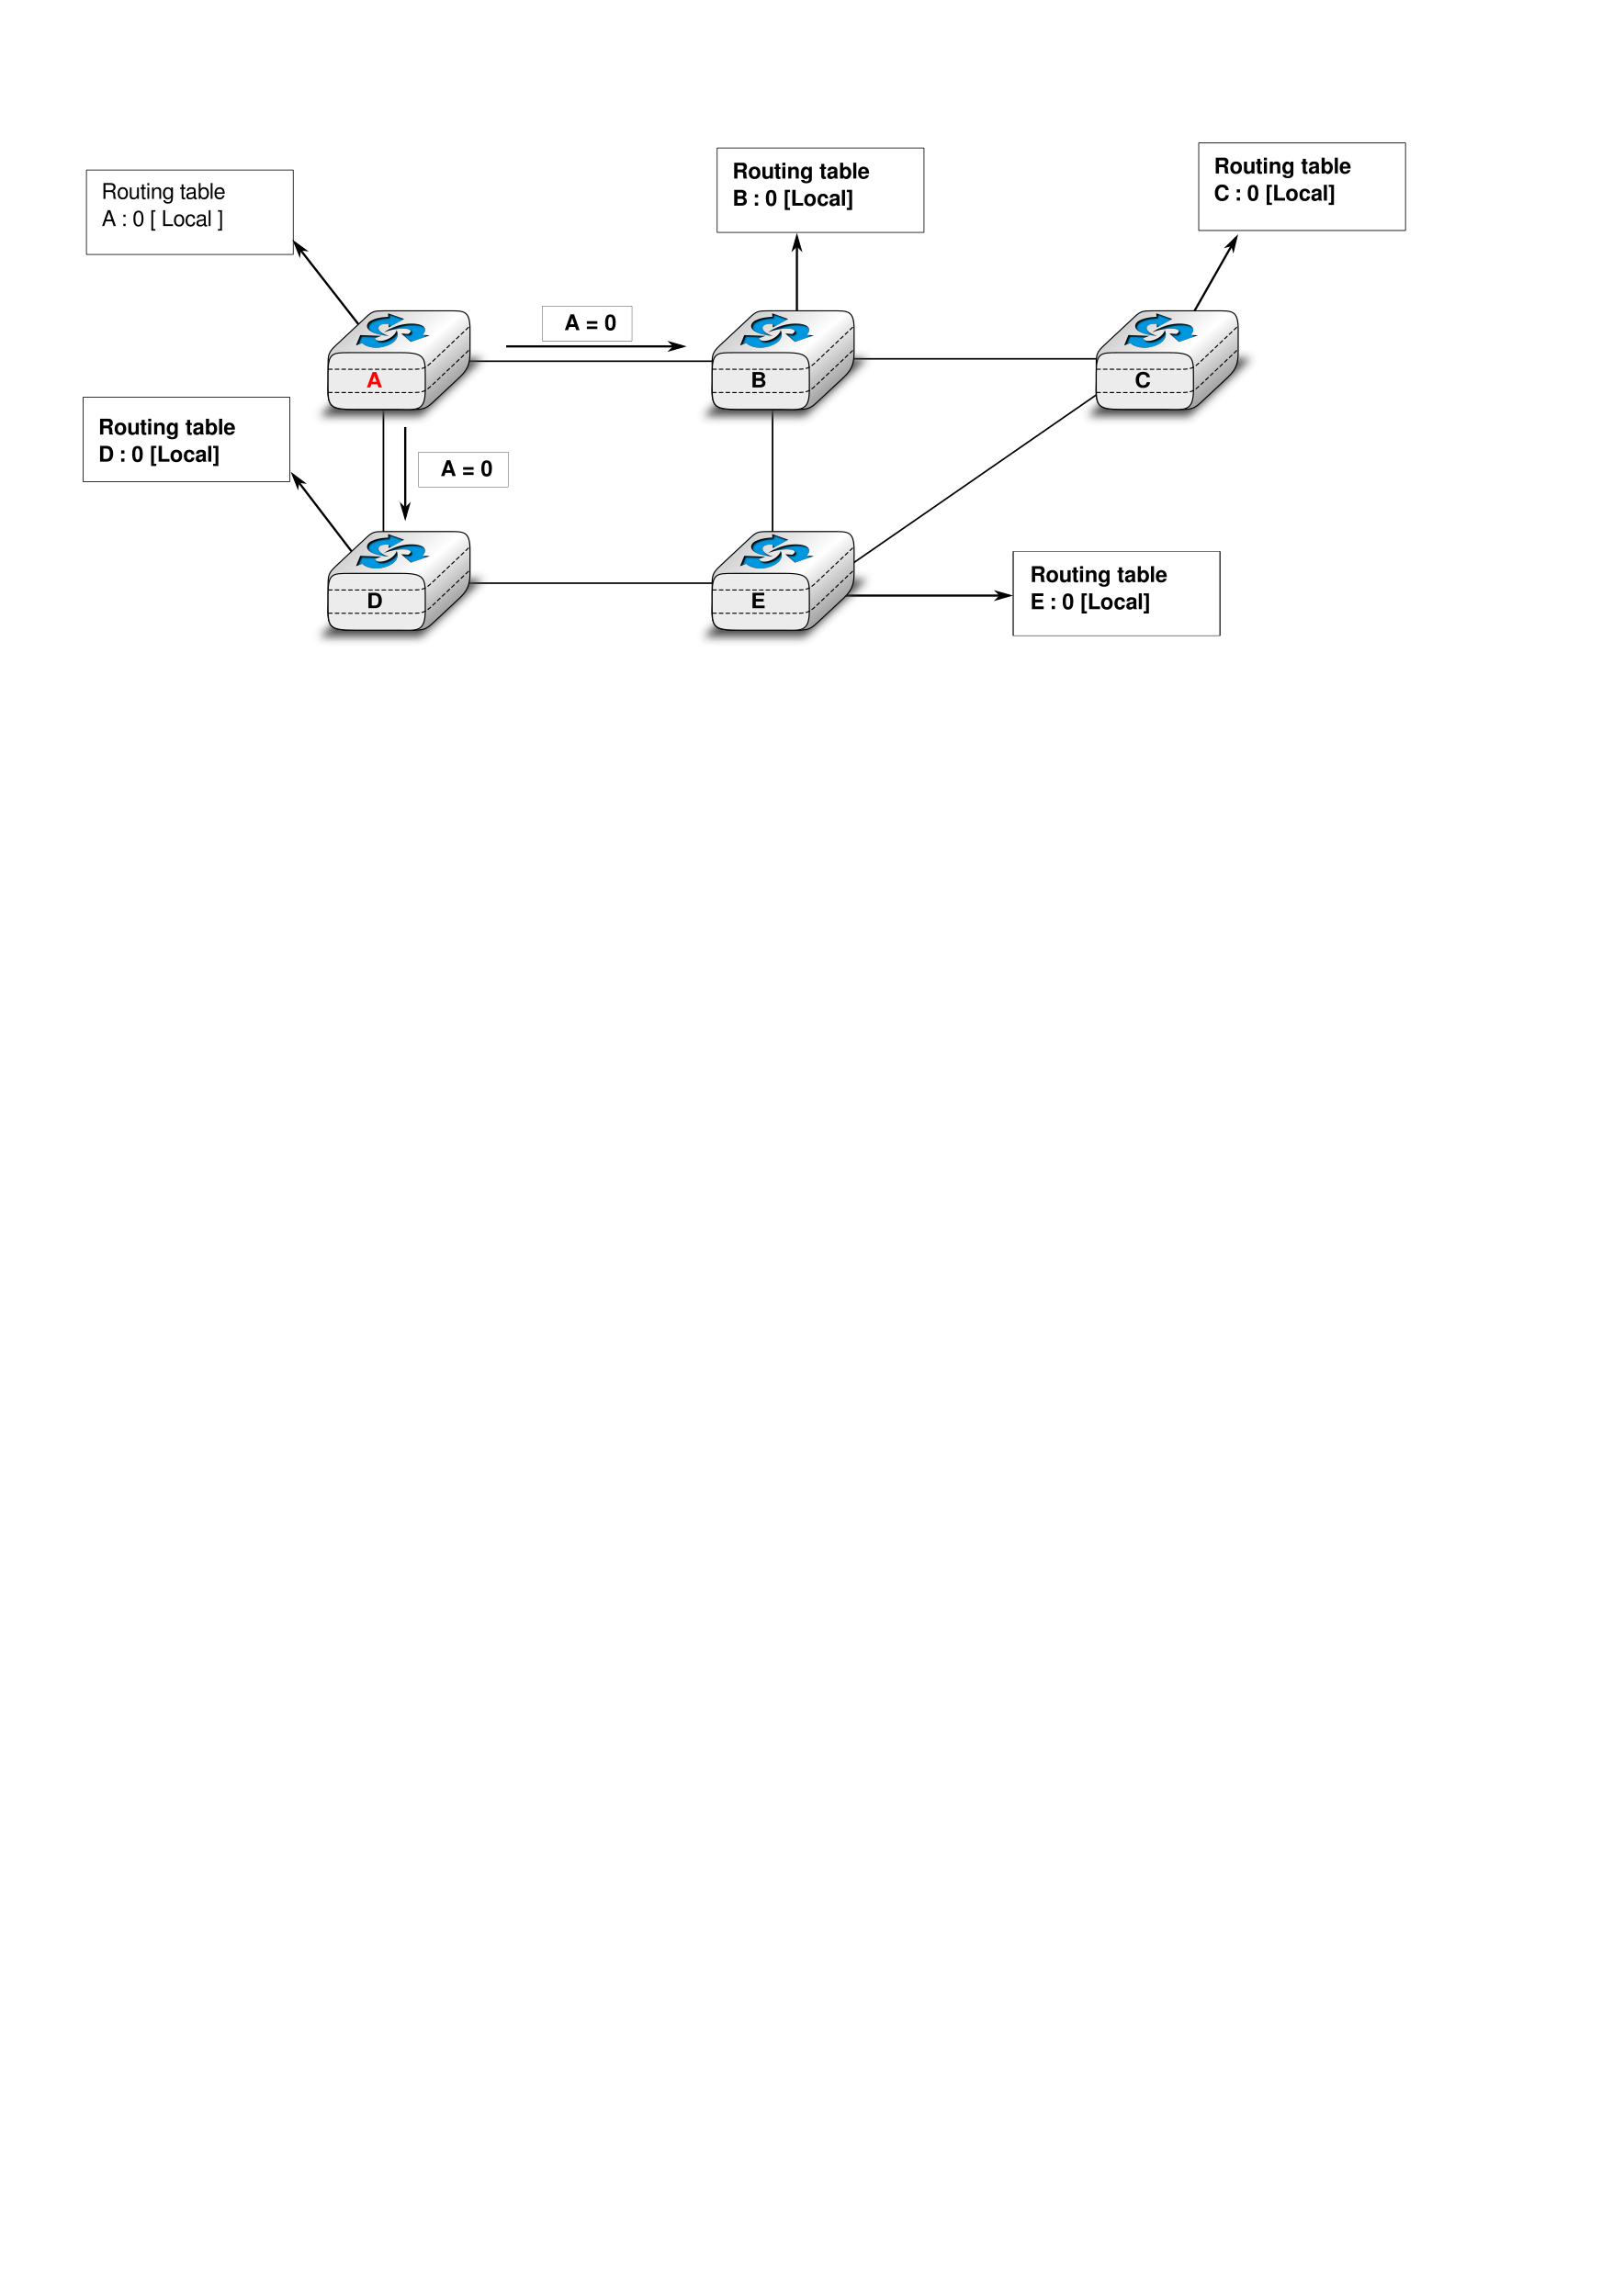
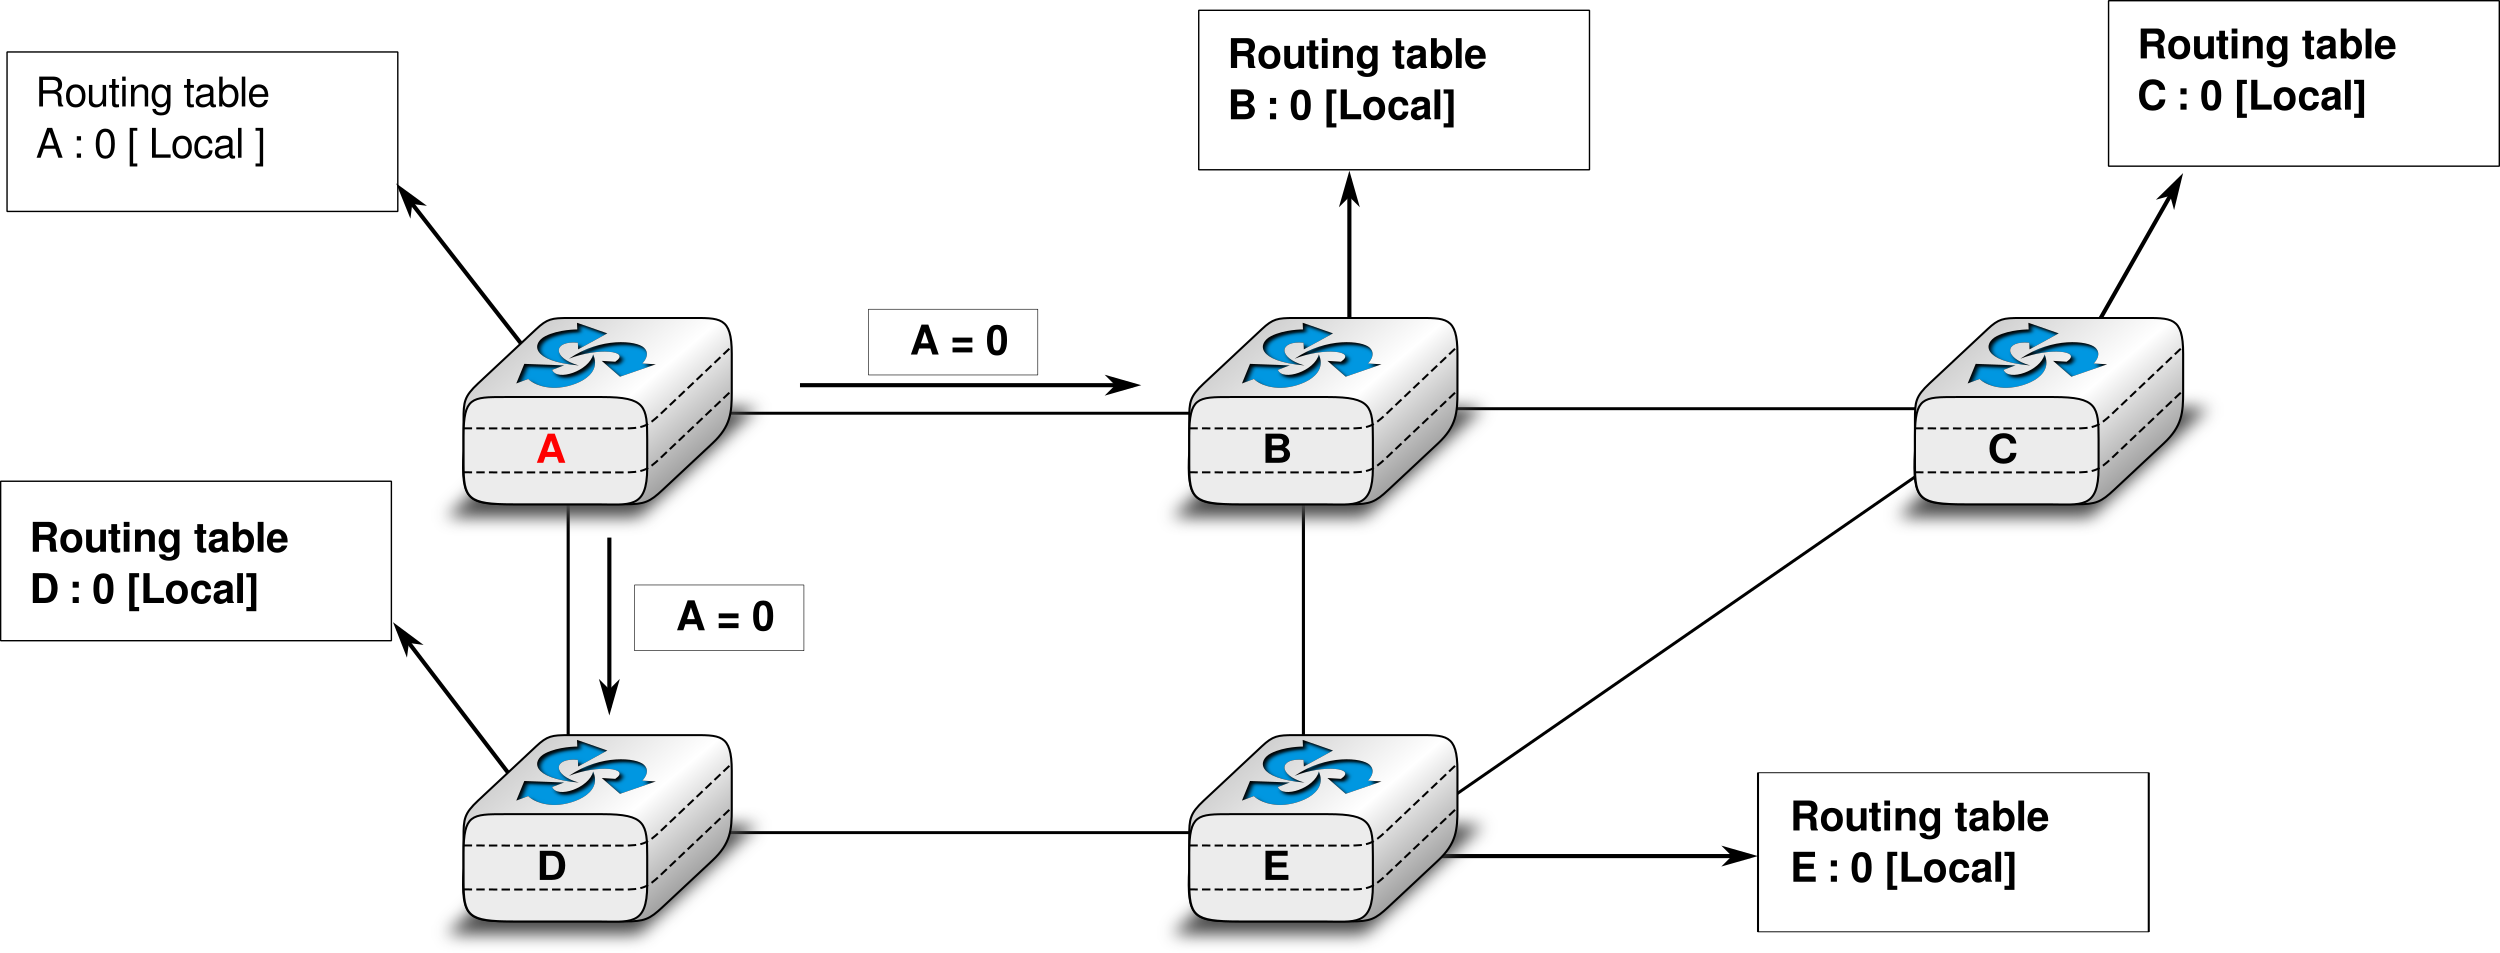
- <svg xmlns="http://www.w3.org/2000/svg" xmlns:xlink="http://www.w3.org/1999/xlink" id="svg2" viewBox="0 0 744.09 1052.4" version="1.1">
+ <svg xmlns="http://www.w3.org/2000/svg" xmlns:xlink="http://www.w3.org/1999/xlink" id="svg2" viewBox="0 0 606.398 231.146" version="1.1" width="100%" height="100%">
  <defs id="defs4">
-     <marker id="Arrow1Mstart" refY="0.0" refX="0.0" orient="auto" overflow="visible">
-       <path id="path4218" d="m0 0l5-5-17.5 5 17.5 5-5-5z" fill-rule="evenodd" transform="scale(.4) translate(10)" stroke="#000" stroke-width="1pt" />
+     <marker id="Arrow1Mstart" refY="0" refX="0" orient="auto" overflow="visible" style="overflow:visible">
+       <path id="path4218" d="M 0,0 5,-5 -12.5,0 5,5 0,0 z" transform="matrix(0.4,0,0,0.4,4,0)" style="fill-rule:evenodd;stroke:#000000;stroke-width:1pt" />
    </marker>
-     <marker id="Arrow1Mend" refY="0.0" refX="0.0" orient="auto" overflow="visible">
-       <path id="path4221" d="m0 0l5-5-17.5 5 17.5 5-5-5z" fill-rule="evenodd" transform="scale(.4) rotate(180) translate(10)" stroke="#000" stroke-width="1pt" />
+     <marker id="Arrow1Mend" refY="0" refX="0" orient="auto" overflow="visible" style="overflow:visible">
+       <path id="path4221" d="M 0,0 5,-5 -12.5,0 5,5 0,0 z" transform="matrix(-0.4,0,0,-0.4,-4,0)" style="fill-rule:evenodd;stroke:#000000;stroke-width:1pt" />
    </marker>
    <linearGradient id="linearGradient3791-7">
      <stop id="stop3793-0" stop-color="#c6c6c6" offset="0" />
      <stop id="stop3799-2" stop-color="#fff" offset=".6" />
      <stop id="stop3795-9" stop-color="#a4a4a4" offset="1" />
    </linearGradient>
    <filter id="filter6096" color-interpolation-filters="sRGB">
      <feGaussianBlur id="feGaussianBlur6098" stdDeviation="2" result="result8" />
      <feOffset id="feOffset6100" result="result11" dx="3" dy="3" />
      <feComposite id="feComposite6102" operator="in" result="result6" in2="result11" in="SourceGraphic" />
      <feFlood id="feFlood6104" result="result10" in="result6" flood-color="rgb(0,0,0)" />
      <feBlend id="feBlend6106" mode="normal" result="result12" in2="result10" in="result6" />
      <feComposite id="feComposite6108" operator="in" result="result2" in2="SourceGraphic" />
    </filter>
-     <filter id="filter5066" height="1.354" width="1.132" y="-.177" x="-.066">
+     <filter id="filter5066" height="1.354" width="1.132" y="-0.177" x="-0.066" color-interpolation-filters="sRGB">
      <feGaussianBlur id="feGaussianBlur5068" stdDeviation="6.001" />
    </filter>
-     <linearGradient id="linearGradient3188" y2="237.12" xlink:href="#linearGradient3791-7" gradientUnits="userSpaceOnUse" x2="341.44" gradientTransform="translate(617.12 -.21672)" y1="66.831" x1="191.34" />
+     <linearGradient id="linearGradient3188" y2="237.12" xlink:href="#linearGradient3791-7" gradientUnits="userSpaceOnUse" x2="341.44" gradientTransform="translate(617.12,-0.21672)" y1="66.831" x1="191.34" />
+     <linearGradient xlink:href="#linearGradient3791-7" id="linearGradient3099" gradientUnits="userSpaceOnUse" gradientTransform="translate(617.12,-0.21672)" x1="191.34" y1="66.831" x2="341.44" y2="237.12" />
+     <linearGradient xlink:href="#linearGradient3791-7" id="linearGradient3101" gradientUnits="userSpaceOnUse" gradientTransform="translate(617.12,-0.21672)" x1="191.34" y1="66.831" x2="341.44" y2="237.12" />
+     <linearGradient xlink:href="#linearGradient3791-7" id="linearGradient3103" gradientUnits="userSpaceOnUse" gradientTransform="translate(617.12,-0.21672)" x1="191.34" y1="66.831" x2="341.44" y2="237.12" />
+     <linearGradient xlink:href="#linearGradient3791-7" id="linearGradient3105" gradientUnits="userSpaceOnUse" gradientTransform="translate(617.12,-0.21672)" x1="191.34" y1="66.831" x2="341.44" y2="237.12" />
  </defs>
-   <g id="layer1">
-     <path id="path4839" marker-end="url(#Arrow1Mend)" d="m365.21 149.89v-41.183" stroke="#000" stroke-width="1px" fill="none" />
-     <path id="path4843" marker-end="url(#Arrow1Mend)" d="m165.51 150.22-30.3-38.85" stroke="#000" stroke-width="1px" fill="none" />
-     <path id="path4841" marker-end="url(#Arrow1Mend)" d="m164.73 257.45-30.3-39.63" stroke="#000" stroke-width="1px" fill="none" />
-     <path id="path4655" marker-end="url(#Arrow1Mend)" d="m543.93 148.66 22.534-39.629" stroke="#000" stroke-width="1px" fill="none" />
-     <path id="path4207" marker-end="url(#Arrow1Mend)" d="m381.53 272.99h80.812" stroke="#000" stroke-miterlimit="3" fill="none" />
-     <g id="g3120" transform="matrix(.75273 0 0 .71483 118.4 56.111)">
-       <path id="path4147" d="m359.23 284.67 170-123.85" stroke="#000" stroke-width="1px" fill="none" />
-       <path id="path4145" d="m313.08 176.21v91.538" stroke="#000" stroke-width="1px" fill="none" />
-       <path id="path4143" d="m111.54 295.44h173.08" stroke="#000" stroke-width="1px" fill="none" />
-       <path id="path4141" d="m351.54 151.59h173.08" stroke="#000" stroke-width="1px" fill="none" />
-       <path id="path4139" d="m76.154 176.98v91.538" stroke="#000" stroke-width="1px" fill="none" />
-       <path id="path4135" d="m110.77 153.13h173.08" stroke="#000" stroke-width="1px" fill="none" />
-       <g id="layer1-9" transform="matrix(.3298 0 0 .3298 -50.775 59.837)">
-         <g id="g5084" transform="translate(-696.92 42.622)">
-           <path id="path5070" d="m51.789 625.96 82.843-81.324h135.88l-83.198 81.324z" transform="matrix(1.3571 0 0 1.3571 895.91 -503.35)" filter="url(#filter5066)" stroke="#000" stroke-width="1px" fill="#4d4d4d" />
-           <g id="g4916" transform="translate(264.76 34.823)">
-             <path id="path4918" d="m785.71 118.97-56.595 55.714c-13.78 13.566-14.306 19.132-14.306 37.313v32.272c-2.659 52.948 4.628 54.857 49.695 54.857h107.79c19.516 0 24.204-2.222 37.227-15.041l48.47-47.709c17.801-17.521 18.863-31.451 18.863-52.778v-39.372c0-38.514-11.312-36.789-41.308-36.789h-118.11c-16.409 0-20.823 0.804-31.72 11.532z" stroke="#000" stroke-width="2.056" fill="url(#linearGradient3188)" />
-             <path id="path4920" d="m754.82 188.76h95.525c42.501 0 43.89 9.713 43.89 43.244v29.69c0 42.939-17.176 37.435-49.699 37.435h-81.325c-44.393 0-48.408-5.681-48.408-41.308v-29.045c0-39.879 7.884-40.017 40.017-40.017z" stroke="#000" stroke-width="2.056" fill="#ececec" />
-             <path id="path4922" d="m777.99 170.16s6.558 8.058 23.479 9.08 49.978-10.538 39.949-34.39c-3.838 16.999-35.223 28.185-40.054 15.983l11.687-4.663-38.897-1.541-7.849 20.194zm47.931-50.957s-18.258-0.105-31.258 6.921-15.007 25.757 32.804 30.172c-26.78-7.953-25.238-25.814-0.976-23.424l0.285 6.835 28.489-16.451-29.629-10.888zm63.511 35.007s8.923-8.842 1.692-16.207c-7.231-7.365-42.103-11.16-73.389 11.37 28.008-11.794 61.438-8.355 45.277 3.055l-13.21-0.891 17.86 16.299 34.981-12.734z" filter="url(#filter6096)" fill="#0097e1" />
-             <text id="text4924" style="word-spacing:0px;letter-spacing:0px" font-weight="500" font-size="5.757px" line-height="125%" y="256.414" x="785.998" font-family="Round Up" xml:space="preserve" fill="#ff0000">
-               <tspan id="tspan4926" font-weight="bold" font-size="41.121px" y="256.414" x="785.998" font-family="FreeSans" fill="#ff0000">A</tspan>
+   <g id="layer1" transform="translate(-37.90626,-65.33925)">
+     <path id="path4839" d="M 365.21,149.89 V 108.707" style="fill:none;stroke:#000000;stroke-width:1px;marker-end:url(#Arrow1Mend)" />
+     <path id="path4843" d="m 165.51,150.22 -30.3,-38.85" style="fill:none;stroke:#000000;stroke-width:1px;marker-end:url(#Arrow1Mend)" />
+     <path id="path4841" d="m 164.73,257.45 -30.3,-39.63" style="fill:none;stroke:#000000;stroke-width:1px;marker-end:url(#Arrow1Mend)" />
+     <path id="path4655" d="m 543.93,148.66 22.534,-39.629" style="fill:none;stroke:#000000;stroke-width:1px;marker-end:url(#Arrow1Mend)" />
+     <path id="path4207" d="m 381.53,272.99 h 80.812" stroke-miterlimit="3" style="fill:none;stroke:#000000;stroke-miterlimit:3;marker-end:url(#Arrow1Mend)" />
+     <g id="g3120" transform="matrix(0.75273,0,0,0.71483,118.4,56.111)">
+       <path id="path4147" d="m 359.23,284.67 170,-123.85" style="fill:none;stroke:#000000;stroke-width:1px" />
+       <path id="path4145" d="m 313.08,176.21 v 91.538" style="fill:none;stroke:#000000;stroke-width:1px" />
+       <path id="path4143" d="M 111.54,295.44 H 284.62" style="fill:none;stroke:#000000;stroke-width:1px" />
+       <path id="path4141" d="M 351.54,151.59 H 524.62" style="fill:none;stroke:#000000;stroke-width:1px" />
+       <path id="path4139" d="m 76.154,176.98 v 91.538" style="fill:none;stroke:#000000;stroke-width:1px" />
+       <path id="path4135" d="M 110.77,153.13 H 283.85" style="fill:none;stroke:#000000;stroke-width:1px" />
+       <g id="layer1-9" transform="matrix(0.3298,0,0,0.3298,-50.775,59.837)">
+         <g id="g5084" transform="translate(-696.92,42.622)">
+           <path id="path5070" d="m 51.789,625.96 82.843,-81.324 h 135.88 l -83.198,81.324 z" transform="matrix(1.3571,0,0,1.3571,895.91,-503.35)" style="fill:#4d4d4d;stroke:#000000;stroke-width:1px;filter:url(#filter5066)" />
+           <g id="g4916" transform="translate(264.76,34.823)">
+             <path id="path4918" d="m 785.71,118.97 -56.595,55.714 c -13.78,13.566 -14.306,19.132 -14.306,37.313 v 32.272 c -2.659,52.948 4.628,54.857 49.695,54.857 h 107.79 c 19.516,0 24.204,-2.222 37.227,-15.041 l 48.47,-47.709 c 17.801,-17.521 18.863,-31.451 18.863,-52.778 v -39.372 c 0,-38.514 -11.312,-36.789 -41.308,-36.789 h -118.11 c -16.409,0 -20.823,0.804 -31.72,11.532 z" style="fill:url(#linearGradient3099);stroke:#000000;stroke-width:2.056" />
+             <path id="path4920" d="m 754.82,188.76 h 95.525 c 42.501,0 43.89,9.713 43.89,43.244 v 29.69 c 0,42.939 -17.176,37.435 -49.699,37.435 h -81.325 c -44.393,0 -48.408,-5.681 -48.408,-41.308 v -29.045 c 0,-39.879 7.884,-40.017 40.017,-40.017 z" style="fill:#ececec;stroke:#000000;stroke-width:2.056" />
+             <path id="path4922" d="m 777.99,170.16 c 0,0 6.558,8.058 23.479,9.08 16.921,1.022 49.978,-10.538 39.949,-34.39 -3.838,16.999 -35.223,28.185 -40.054,15.983 l 11.687,-4.663 -38.897,-1.541 -7.849,20.194 z m 47.931,-50.957 c 0,0 -18.258,-0.105 -31.258,6.921 -13,7.026 -15.007,25.757 32.804,30.172 -26.78,-7.953 -25.238,-25.814 -0.976,-23.424 l 0.285,6.835 28.489,-16.451 -29.629,-10.888 z m 63.511,35.007 c 0,0 8.923,-8.842 1.692,-16.207 -7.231,-7.365 -42.103,-11.16 -73.389,11.37 28.008,-11.794 61.438,-8.355 45.277,3.055 l -13.21,-0.891 17.86,16.299 34.981,-12.734 z" style="fill:#0097e1;filter:url(#filter6096)" />
+             <text id="text4924" style="font-size:5.757px;font-weight:500;line-height:125%;letter-spacing:0px;word-spacing:0px;fill:#ff0000;font-family:Round Up" font-weight="500" font-size="5.757px" line-height="125%" y="256.414" x="785.998" xml:space="preserve">
+               <tspan id="tspan4926" font-weight="bold" font-size="41.121px" y="256.414" x="785.998" style="font-size:41.121px;font-weight:bold;fill:#ff0000;font-family:FreeSans">A</tspan>
            </text>
-             <path id="path4928" d="m714.91 266.19 47.156 0.141h107.79c19.516 0 24.295-1.81 37.227-14.721l69.77-69.654" stroke="#000" stroke-dasharray="8.224, 4.112" stroke-width="2.056" fill="none" />
-             <path id="path4930" d="m714.91 220.95 47.156 0.141h107.79c19.516 0 24.295-1.81 37.227-14.721l69.77-69.654" stroke="#000" stroke-dasharray="8.224, 4.112" stroke-width="2.056" fill="none" />
+             <path id="path4928" d="m 714.91,266.19 47.156,0.141 h 107.79 c 19.516,0 24.295,-1.81 37.227,-14.721 l 69.77,-69.654" style="fill:none;stroke:#000000;stroke-width:2.056;stroke-dasharray:8.224, 4.112" />
+             <path id="path4930" d="m 714.91,220.95 47.156,0.141 h 107.79 c 19.516,0 24.295,-1.81 37.227,-14.721 l 69.77,-69.654" style="fill:none;stroke:#000000;stroke-width:2.056;stroke-dasharray:8.224, 4.112" />
          </g>
        </g>
      </g>
-       <g id="g4031" transform="matrix(.3298 0 0 .3298 183.07 59.837)">
-         <g id="g4033" transform="translate(-696.92 42.622)">
-           <path id="path4035" d="m51.789 625.96 82.843-81.324h135.88l-83.198 81.324z" transform="matrix(1.3571 0 0 1.3571 895.91 -503.35)" filter="url(#filter5066)" stroke="#000" stroke-width="1px" fill="#4d4d4d" />
-           <g id="g4037" transform="translate(264.76 34.823)">
-             <path id="path4039" d="m785.71 118.97-56.595 55.714c-13.78 13.566-14.306 19.132-14.306 37.313v32.272c-2.659 52.948 4.628 54.857 49.695 54.857h107.79c19.516 0 24.204-2.222 37.227-15.041l48.47-47.709c17.801-17.521 18.863-31.451 18.863-52.778v-39.372c0-38.514-11.312-36.789-41.308-36.789h-118.11c-16.409 0-20.823 0.804-31.72 11.532z" stroke="#000" stroke-width="2.056" fill="url(#linearGradient3188)" />
-             <path id="path4041" d="m754.82 188.76h95.525c42.501 0 43.89 9.713 43.89 43.244v29.69c0 42.939-17.176 37.435-49.699 37.435h-81.325c-44.393 0-48.408-5.681-48.408-41.308v-29.045c0-39.879 7.884-40.017 40.017-40.017z" stroke="#000" stroke-width="2.056" fill="#ececec" />
-             <path id="path4043" d="m777.99 170.16s6.558 8.058 23.479 9.08 49.978-10.538 39.949-34.39c-3.838 16.999-35.223 28.185-40.054 15.983l11.687-4.663-38.897-1.541-7.849 20.194zm47.931-50.957s-18.258-0.105-31.258 6.921-15.007 25.757 32.804 30.172c-26.78-7.953-25.238-25.814-0.976-23.424l0.285 6.835 28.489-16.451-29.629-10.888zm63.511 35.007s8.923-8.842 1.692-16.207c-7.231-7.365-42.103-11.16-73.389 11.37 28.008-11.794 61.438-8.355 45.277 3.055l-13.21-0.891 17.86 16.299 34.981-12.734z" filter="url(#filter6096)" fill="#0097e1" />
-             <text id="text4045" style="word-spacing:0px;letter-spacing:0px" font-weight="500" xml:space="preserve" font-size="5.757px" line-height="125%" y="256.414" x="785.998" font-family="Round Up" fill="#000000">
-               <tspan id="tspan4047" font-weight="bold" font-size="41.121px" y="256.414" x="785.998" font-family="FreeSans">B</tspan>
+       <g id="g4031" transform="matrix(0.3298,0,0,0.3298,183.07,59.837)">
+         <g id="g4033" transform="translate(-696.92,42.622)">
+           <path id="path4035" d="m 51.789,625.96 82.843,-81.324 h 135.88 l -83.198,81.324 z" transform="matrix(1.3571,0,0,1.3571,895.91,-503.35)" style="fill:#4d4d4d;stroke:#000000;stroke-width:1px;filter:url(#filter5066)" />
+           <g id="g4037" transform="translate(264.76,34.823)">
+             <path id="path4039" d="m 785.71,118.97 -56.595,55.714 c -13.78,13.566 -14.306,19.132 -14.306,37.313 v 32.272 c -2.659,52.948 4.628,54.857 49.695,54.857 h 107.79 c 19.516,0 24.204,-2.222 37.227,-15.041 l 48.47,-47.709 c 17.801,-17.521 18.863,-31.451 18.863,-52.778 v -39.372 c 0,-38.514 -11.312,-36.789 -41.308,-36.789 h -118.11 c -16.409,0 -20.823,0.804 -31.72,11.532 z" style="fill:url(#linearGradient3101);stroke:#000000;stroke-width:2.056" />
+             <path id="path4041" d="m 754.82,188.76 h 95.525 c 42.501,0 43.89,9.713 43.89,43.244 v 29.69 c 0,42.939 -17.176,37.435 -49.699,37.435 h -81.325 c -44.393,0 -48.408,-5.681 -48.408,-41.308 v -29.045 c 0,-39.879 7.884,-40.017 40.017,-40.017 z" style="fill:#ececec;stroke:#000000;stroke-width:2.056" />
+             <path id="path4043" d="m 777.99,170.16 c 0,0 6.558,8.058 23.479,9.08 16.921,1.022 49.978,-10.538 39.949,-34.39 -3.838,16.999 -35.223,28.185 -40.054,15.983 l 11.687,-4.663 -38.897,-1.541 -7.849,20.194 z m 47.931,-50.957 c 0,0 -18.258,-0.105 -31.258,6.921 -13,7.026 -15.007,25.757 32.804,30.172 -26.78,-7.953 -25.238,-25.814 -0.976,-23.424 l 0.285,6.835 28.489,-16.451 -29.629,-10.888 z m 63.511,35.007 c 0,0 8.923,-8.842 1.692,-16.207 -7.231,-7.365 -42.103,-11.16 -73.389,11.37 28.008,-11.794 61.438,-8.355 45.277,3.055 l -13.21,-0.891 17.86,16.299 34.981,-12.734 z" style="fill:#0097e1;filter:url(#filter6096)" />
+             <text id="text4045" style="font-size:5.757px;font-weight:500;line-height:125%;letter-spacing:0px;word-spacing:0px;fill:#000000;font-family:Round Up" font-weight="500" xml:space="preserve" font-size="5.757px" line-height="125%" y="256.414" x="785.998">
+               <tspan id="tspan4047" font-weight="bold" font-size="41.121px" y="256.414" x="785.998" style="font-size:41.121px;font-weight:bold;font-family:FreeSans">B</tspan>
            </text>
-             <path id="path4049" d="m714.91 266.19 47.156 0.141h107.79c19.516 0 24.295-1.81 37.227-14.721l69.77-69.654" stroke="#000" stroke-dasharray="8.224, 4.112" stroke-width="2.056" fill="none" />
-             <path id="path4051" d="m714.91 220.95 47.156 0.141h107.79c19.516 0 24.295-1.81 37.227-14.721l69.77-69.654" stroke="#000" stroke-dasharray="8.224, 4.112" stroke-width="2.056" fill="none" />
+             <path id="path4049" d="m 714.91,266.19 47.156,0.141 h 107.79 c 19.516,0 24.295,-1.81 37.227,-14.721 l 69.77,-69.654" style="fill:none;stroke:#000000;stroke-width:2.056;stroke-dasharray:8.224, 4.112" />
+             <path id="path4051" d="m 714.91,220.95 47.156,0.141 h 107.79 c 19.516,0 24.295,-1.81 37.227,-14.721 l 69.77,-69.654" style="fill:none;stroke:#000000;stroke-width:2.056;stroke-dasharray:8.224, 4.112" />
          </g>
        </g>
      </g>
-       <g id="g4057" transform="matrix(.3298 0 0 .3298 416.92 59.837)">
-         <g id="g4059" transform="translate(-696.92 42.622)">
-           <path id="path4061" d="m51.789 625.96 82.843-81.324h135.88l-83.198 81.324z" transform="matrix(1.3571 0 0 1.3571 895.91 -503.35)" filter="url(#filter5066)" stroke="#000" stroke-width="1px" fill="#4d4d4d" />
-           <g id="g4063" transform="translate(264.76 34.823)">
-             <path id="path4065" d="m785.71 118.97-56.595 55.714c-13.78 13.566-14.306 19.132-14.306 37.313v32.272c-2.659 52.948 4.628 54.857 49.695 54.857h107.79c19.516 0 24.204-2.222 37.227-15.041l48.47-47.709c17.801-17.521 18.863-31.451 18.863-52.778v-39.372c0-38.514-11.312-36.789-41.308-36.789h-118.11c-16.409 0-20.823 0.804-31.72 11.532z" stroke="#000" stroke-width="2.056" fill="url(#linearGradient3188)" />
-             <path id="path4067" d="m754.82 188.76h95.525c42.501 0 43.89 9.713 43.89 43.244v29.69c0 42.939-17.176 37.435-49.699 37.435h-81.325c-44.393 0-48.408-5.681-48.408-41.308v-29.045c0-39.879 7.884-40.017 40.017-40.017z" stroke="#000" stroke-width="2.056" fill="#ececec" />
-             <path id="path4069" d="m777.99 170.16s6.558 8.058 23.479 9.08 49.978-10.538 39.949-34.39c-3.838 16.999-35.223 28.185-40.054 15.983l11.687-4.663-38.897-1.541-7.849 20.194zm47.931-50.957s-18.258-0.105-31.258 6.921-15.007 25.757 32.804 30.172c-26.78-7.953-25.238-25.814-0.976-23.424l0.285 6.835 28.489-16.451-29.629-10.888zm63.511 35.007s8.923-8.842 1.692-16.207c-7.231-7.365-42.103-11.16-73.389 11.37 28.008-11.794 61.438-8.355 45.277 3.055l-13.21-0.891 17.86 16.299 34.981-12.734z" filter="url(#filter6096)" fill="#0097e1" />
-             <text id="text4071" style="word-spacing:0px;letter-spacing:0px" font-weight="500" font-size="5.757px" line-height="125%" y="256.414" x="785.998" font-family="Round Up" xml:space="preserve" fill="#000000">
-               <tspan id="tspan4073" font-weight="bold" font-size="41.121px" y="256.414" x="785.998" font-family="FreeSans">C</tspan>
+       <g id="g4057" transform="matrix(0.3298,0,0,0.3298,416.92,59.837)">
+         <g id="g4059" transform="translate(-696.92,42.622)">
+           <path id="path4061" d="m 51.789,625.96 82.843,-81.324 h 135.88 l -83.198,81.324 z" transform="matrix(1.3571,0,0,1.3571,895.91,-503.35)" style="fill:#4d4d4d;stroke:#000000;stroke-width:1px;filter:url(#filter5066)" />
+           <g id="g4063" transform="translate(264.76,34.823)">
+             <path id="path4065" d="m 785.71,118.97 -56.595,55.714 c -13.78,13.566 -14.306,19.132 -14.306,37.313 v 32.272 c -2.659,52.948 4.628,54.857 49.695,54.857 h 107.79 c 19.516,0 24.204,-2.222 37.227,-15.041 l 48.47,-47.709 c 17.801,-17.521 18.863,-31.451 18.863,-52.778 v -39.372 c 0,-38.514 -11.312,-36.789 -41.308,-36.789 h -118.11 c -16.409,0 -20.823,0.804 -31.72,11.532 z" style="fill:url(#linearGradient3103);stroke:#000000;stroke-width:2.056" />
+             <path id="path4067" d="m 754.82,188.76 h 95.525 c 42.501,0 43.89,9.713 43.89,43.244 v 29.69 c 0,42.939 -17.176,37.435 -49.699,37.435 h -81.325 c -44.393,0 -48.408,-5.681 -48.408,-41.308 v -29.045 c 0,-39.879 7.884,-40.017 40.017,-40.017 z" style="fill:#ececec;stroke:#000000;stroke-width:2.056" />
+             <path id="path4069" d="m 777.99,170.16 c 0,0 6.558,8.058 23.479,9.08 16.921,1.022 49.978,-10.538 39.949,-34.39 -3.838,16.999 -35.223,28.185 -40.054,15.983 l 11.687,-4.663 -38.897,-1.541 -7.849,20.194 z m 47.931,-50.957 c 0,0 -18.258,-0.105 -31.258,6.921 -13,7.026 -15.007,25.757 32.804,30.172 -26.78,-7.953 -25.238,-25.814 -0.976,-23.424 l 0.285,6.835 28.489,-16.451 -29.629,-10.888 z m 63.511,35.007 c 0,0 8.923,-8.842 1.692,-16.207 -7.231,-7.365 -42.103,-11.16 -73.389,11.37 28.008,-11.794 61.438,-8.355 45.277,3.055 l -13.21,-0.891 17.86,16.299 34.981,-12.734 z" style="fill:#0097e1;filter:url(#filter6096)" />
+             <text id="text4071" style="font-size:5.757px;font-weight:500;line-height:125%;letter-spacing:0px;word-spacing:0px;fill:#000000;font-family:Round Up" font-weight="500" font-size="5.757px" line-height="125%" y="256.414" x="785.998" xml:space="preserve">
+               <tspan id="tspan4073" font-weight="bold" font-size="41.121px" y="256.414" x="785.998" style="font-size:41.121px;font-weight:bold;font-family:FreeSans">C</tspan>
            </text>
-             <path id="path4075" d="m714.91 266.19 47.156 0.141h107.79c19.516 0 24.295-1.81 37.227-14.721l69.77-69.654" stroke="#000" stroke-dasharray="8.224, 4.112" stroke-width="2.056" fill="none" />
-             <path id="path4077" d="m714.91 220.95 47.156 0.141h107.79c19.516 0 24.295-1.81 37.227-14.721l69.77-69.654" stroke="#000" stroke-dasharray="8.224, 4.112" stroke-width="2.056" fill="none" />
+             <path id="path4075" d="m 714.91,266.19 47.156,0.141 h 107.79 c 19.516,0 24.295,-1.81 37.227,-14.721 l 69.77,-69.654" style="fill:none;stroke:#000000;stroke-width:2.056;stroke-dasharray:8.224, 4.112" />
+             <path id="path4077" d="m 714.91,220.95 47.156,0.141 h 107.79 c 19.516,0 24.295,-1.81 37.227,-14.721 l 69.77,-69.654" style="fill:none;stroke:#000000;stroke-width:2.056;stroke-dasharray:8.224, 4.112" />
          </g>
        </g>
      </g>
-       <g id="g4083" transform="matrix(.3298 0 0 .3298 -50.775 201.38)">
-         <g id="g4085" transform="translate(-696.92 42.622)">
-           <path id="path4087" d="m51.789 625.96 82.843-81.324h135.88l-83.198 81.324z" transform="matrix(1.3571 0 0 1.3571 895.91 -503.35)" filter="url(#filter5066)" stroke="#000" stroke-width="1px" fill="#4d4d4d" />
-           <g id="g4089" transform="translate(264.76 34.823)">
-             <path id="path4091" d="m785.71 118.97-56.595 55.714c-13.78 13.566-14.306 19.132-14.306 37.313v32.272c-2.659 52.948 4.628 54.857 49.695 54.857h107.79c19.516 0 24.204-2.222 37.227-15.041l48.47-47.709c17.801-17.521 18.863-31.451 18.863-52.778v-39.372c0-38.514-11.312-36.789-41.308-36.789h-118.11c-16.409 0-20.823 0.804-31.72 11.532z" stroke="#000" stroke-width="2.056" fill="url(#linearGradient3188)" />
-             <path id="path4093" d="m754.82 188.76h95.525c42.501 0 43.89 9.713 43.89 43.244v29.69c0 42.939-17.176 37.435-49.699 37.435h-81.325c-44.393 0-48.408-5.681-48.408-41.308v-29.045c0-39.879 7.884-40.017 40.017-40.017z" stroke="#000" stroke-width="2.056" fill="#ececec" />
-             <path id="path4095" d="m777.99 170.16s6.558 8.058 23.479 9.08 49.978-10.538 39.949-34.39c-3.838 16.999-35.223 28.185-40.054 15.983l11.687-4.663-38.897-1.541-7.849 20.194zm47.931-50.957s-18.258-0.105-31.258 6.921-15.007 25.757 32.804 30.172c-26.78-7.953-25.238-25.814-0.976-23.424l0.285 6.835 28.489-16.451-29.629-10.888zm63.511 35.007s8.923-8.842 1.692-16.207c-7.231-7.365-42.103-11.16-73.389 11.37 28.008-11.794 61.438-8.355 45.277 3.055l-13.21-0.891 17.86 16.299 34.981-12.734z" filter="url(#filter6096)" fill="#0097e1" />
-             <text id="text4097" style="word-spacing:0px;letter-spacing:0px" font-weight="500" xml:space="preserve" font-size="5.757px" line-height="125%" y="256.414" x="785.998" font-family="Round Up" fill="#000000">
-               <tspan id="tspan4099" font-weight="bold" font-size="41.121px" y="256.414" x="785.998" font-family="FreeSans">D</tspan>
+       <g id="g4083" transform="matrix(0.3298,0,0,0.3298,-50.775,201.38)">
+         <g id="g4085" transform="translate(-696.92,42.622)">
+           <path id="path4087" d="m 51.789,625.96 82.843,-81.324 h 135.88 l -83.198,81.324 z" transform="matrix(1.3571,0,0,1.3571,895.91,-503.35)" style="fill:#4d4d4d;stroke:#000000;stroke-width:1px;filter:url(#filter5066)" />
+           <g id="g4089" transform="translate(264.76,34.823)">
+             <path id="path4091" d="m 785.71,118.97 -56.595,55.714 c -13.78,13.566 -14.306,19.132 -14.306,37.313 v 32.272 c -2.659,52.948 4.628,54.857 49.695,54.857 h 107.79 c 19.516,0 24.204,-2.222 37.227,-15.041 l 48.47,-47.709 c 17.801,-17.521 18.863,-31.451 18.863,-52.778 v -39.372 c 0,-38.514 -11.312,-36.789 -41.308,-36.789 h -118.11 c -16.409,0 -20.823,0.804 -31.72,11.532 z" style="fill:url(#linearGradient3105);stroke:#000000;stroke-width:2.056" />
+             <path id="path4093" d="m 754.82,188.76 h 95.525 c 42.501,0 43.89,9.713 43.89,43.244 v 29.69 c 0,42.939 -17.176,37.435 -49.699,37.435 h -81.325 c -44.393,0 -48.408,-5.681 -48.408,-41.308 v -29.045 c 0,-39.879 7.884,-40.017 40.017,-40.017 z" style="fill:#ececec;stroke:#000000;stroke-width:2.056" />
+             <path id="path4095" d="m 777.99,170.16 c 0,0 6.558,8.058 23.479,9.08 16.921,1.022 49.978,-10.538 39.949,-34.39 -3.838,16.999 -35.223,28.185 -40.054,15.983 l 11.687,-4.663 -38.897,-1.541 -7.849,20.194 z m 47.931,-50.957 c 0,0 -18.258,-0.105 -31.258,6.921 -13,7.026 -15.007,25.757 32.804,30.172 -26.78,-7.953 -25.238,-25.814 -0.976,-23.424 l 0.285,6.835 28.489,-16.451 -29.629,-10.888 z m 63.511,35.007 c 0,0 8.923,-8.842 1.692,-16.207 -7.231,-7.365 -42.103,-11.16 -73.389,11.37 28.008,-11.794 61.438,-8.355 45.277,3.055 l -13.21,-0.891 17.86,16.299 34.981,-12.734 z" style="fill:#0097e1;filter:url(#filter6096)" />
+             <text id="text4097" style="font-size:5.757px;font-weight:500;line-height:125%;letter-spacing:0px;word-spacing:0px;fill:#000000;font-family:Round Up" font-weight="500" xml:space="preserve" font-size="5.757px" line-height="125%" y="256.414" x="785.998">
+               <tspan id="tspan4099" font-weight="bold" font-size="41.121px" y="256.414" x="785.998" style="font-size:41.121px;font-weight:bold;font-family:FreeSans">D</tspan>
            </text>
-             <path id="path4101" d="m714.91 266.19 47.156 0.141h107.79c19.516 0 24.295-1.81 37.227-14.721l69.77-69.654" stroke="#000" stroke-dasharray="8.224, 4.112" stroke-width="2.056" fill="none" />
-             <path id="path4103" d="m714.91 220.95 47.156 0.141h107.79c19.516 0 24.295-1.81 37.227-14.721l69.77-69.654" stroke="#000" stroke-dasharray="8.224, 4.112" stroke-width="2.056" fill="none" />
+             <path id="path4101" d="m 714.91,266.19 47.156,0.141 h 107.79 c 19.516,0 24.295,-1.81 37.227,-14.721 l 69.77,-69.654" style="fill:none;stroke:#000000;stroke-width:2.056;stroke-dasharray:8.224, 4.112" />
+             <path id="path4103" d="m 714.91,220.95 47.156,0.141 h 107.79 c 19.516,0 24.295,-1.81 37.227,-14.721 l 69.77,-69.654" style="fill:none;stroke:#000000;stroke-width:2.056;stroke-dasharray:8.224, 4.112" />
          </g>
        </g>
      </g>
-       <g id="g4107" transform="matrix(.3298 0 0 .3298 183.07 201.38)">
-         <g id="g4109" transform="translate(-696.92 42.622)">
-           <path id="path4111" d="m51.789 625.96 82.843-81.324h135.88l-83.198 81.324z" transform="matrix(1.3571 0 0 1.3571 895.91 -503.35)" filter="url(#filter5066)" stroke="#000" stroke-width="1px" fill="#4d4d4d" />
-           <g id="g4113" transform="translate(264.76 34.823)">
-             <path id="path4115" d="m785.71 118.97-56.595 55.714c-13.78 13.566-14.306 19.132-14.306 37.313v32.272c-2.659 52.948 4.628 54.857 49.695 54.857h107.79c19.516 0 24.204-2.222 37.227-15.041l48.47-47.709c17.801-17.521 18.863-31.451 18.863-52.778v-39.372c0-38.514-11.312-36.789-41.308-36.789h-118.11c-16.409 0-20.823 0.804-31.72 11.532z" stroke="#000" stroke-width="2.056" fill="url(#linearGradient3188)" />
-             <path id="path4117" d="m754.82 188.76h95.525c42.501 0 43.89 9.713 43.89 43.244v29.69c0 42.939-17.176 37.435-49.699 37.435h-81.325c-44.393 0-48.408-5.681-48.408-41.308v-29.045c0-39.879 7.884-40.017 40.017-40.017z" stroke="#000" stroke-width="2.056" fill="#ececec" />
-             <path id="path4119" d="m777.99 170.16s6.558 8.058 23.479 9.08 49.978-10.538 39.949-34.39c-3.838 16.999-35.223 28.185-40.054 15.983l11.687-4.663-38.897-1.541-7.849 20.194zm47.931-50.957s-18.258-0.105-31.258 6.921-15.007 25.757 32.804 30.172c-26.78-7.953-25.238-25.814-0.976-23.424l0.285 6.835 28.489-16.451-29.629-10.888zm63.511 35.007s8.923-8.842 1.692-16.207c-7.231-7.365-42.103-11.16-73.389 11.37 28.008-11.794 61.438-8.355 45.277 3.055l-13.21-0.891 17.86 16.299 34.981-12.734z" filter="url(#filter6096)" fill="#0097e1" />
-             <text id="text4121" style="word-spacing:0px;letter-spacing:0px" font-weight="500" font-size="5.757px" line-height="125%" y="256.414" x="785.998" font-family="Round Up" xml:space="preserve" fill="#000000">
-               <tspan id="tspan4123" font-weight="bold" font-size="41.121px" y="256.414" x="785.998" font-family="FreeSans">E</tspan>
+       <g id="g4107" transform="matrix(0.3298,0,0,0.3298,183.07,201.38)">
+         <g id="g4109" transform="translate(-696.92,42.622)">
+           <path id="path4111" d="m 51.789,625.96 82.843,-81.324 h 135.88 l -83.198,81.324 z" transform="matrix(1.3571,0,0,1.3571,895.91,-503.35)" style="fill:#4d4d4d;stroke:#000000;stroke-width:1px;filter:url(#filter5066)" />
+           <g id="g4113" transform="translate(264.76,34.823)">
+             <path id="path4115" d="m 785.71,118.97 -56.595,55.714 c -13.78,13.566 -14.306,19.132 -14.306,37.313 v 32.272 c -2.659,52.948 4.628,54.857 49.695,54.857 h 107.79 c 19.516,0 24.204,-2.222 37.227,-15.041 l 48.47,-47.709 c 17.801,-17.521 18.863,-31.451 18.863,-52.778 v -39.372 c 0,-38.514 -11.312,-36.789 -41.308,-36.789 h -118.11 c -16.409,0 -20.823,0.804 -31.72,11.532 z" style="fill:url(#linearGradient3188);stroke:#000000;stroke-width:2.056" />
+             <path id="path4117" d="m 754.82,188.76 h 95.525 c 42.501,0 43.89,9.713 43.89,43.244 v 29.69 c 0,42.939 -17.176,37.435 -49.699,37.435 h -81.325 c -44.393,0 -48.408,-5.681 -48.408,-41.308 v -29.045 c 0,-39.879 7.884,-40.017 40.017,-40.017 z" style="fill:#ececec;stroke:#000000;stroke-width:2.056" />
+             <path id="path4119" d="m 777.99,170.16 c 0,0 6.558,8.058 23.479,9.08 16.921,1.022 49.978,-10.538 39.949,-34.39 -3.838,16.999 -35.223,28.185 -40.054,15.983 l 11.687,-4.663 -38.897,-1.541 -7.849,20.194 z m 47.931,-50.957 c 0,0 -18.258,-0.105 -31.258,6.921 -13,7.026 -15.007,25.757 32.804,30.172 -26.78,-7.953 -25.238,-25.814 -0.976,-23.424 l 0.285,6.835 28.489,-16.451 -29.629,-10.888 z m 63.511,35.007 c 0,0 8.923,-8.842 1.692,-16.207 -7.231,-7.365 -42.103,-11.16 -73.389,11.37 28.008,-11.794 61.438,-8.355 45.277,3.055 l -13.21,-0.891 17.86,16.299 34.981,-12.734 z" style="fill:#0097e1;filter:url(#filter6096)" />
+             <text id="text4121" style="font-size:5.757px;font-weight:500;line-height:125%;letter-spacing:0px;word-spacing:0px;fill:#000000;font-family:Round Up" font-weight="500" font-size="5.757px" line-height="125%" y="256.414" x="785.998" xml:space="preserve">
+               <tspan id="tspan4123" font-weight="bold" font-size="41.121px" y="256.414" x="785.998" style="font-size:41.121px;font-weight:bold;font-family:FreeSans">E</tspan>
            </text>
-             <path id="path4125" d="m714.91 266.19 47.156 0.141h107.79c19.516 0 24.295-1.81 37.227-14.721l69.77-69.654" stroke="#000" stroke-dasharray="8.224, 4.112" stroke-width="2.056" fill="none" />
-             <path id="path4127" d="m714.91 220.95 47.156 0.141h107.79c19.516 0 24.295-1.81 37.227-14.721l69.77-69.654" stroke="#000" stroke-dasharray="8.224, 4.112" stroke-width="2.056" fill="none" />
+             <path id="path4125" d="m 714.91,266.19 47.156,0.141 h 107.79 c 19.516,0 24.295,-1.81 37.227,-14.721 l 69.77,-69.654" style="fill:none;stroke:#000000;stroke-width:2.056;stroke-dasharray:8.224, 4.112" />
+             <path id="path4127" d="m 714.91,220.95 47.156,0.141 h 107.79 c 19.516,0 24.295,-1.81 37.227,-14.721 l 69.77,-69.654" style="fill:none;stroke:#000000;stroke-width:2.056;stroke-dasharray:8.224, 4.112" />
          </g>
        </g>
      </g>
    </g>
-     <rect id="rect3985" height="38.677" width="94.78" stroke="#000" stroke-miterlimit="0" y="77.945" x="39.616" stroke-width=".34" fill="none" />
-     <text id="text3987" style="word-spacing:0px;letter-spacing:0px" xml:space="preserve" font-size="9.948px" line-height="125%" y="91.163" x="46.622" font-family="FreeSans" fill="#000000">
+     <rect id="rect3985" height="38.677" width="94.78" stroke-miterlimit="0" y="77.945" x="39.616" style="fill:none;stroke:#000000;stroke-width:0.34;stroke-miterlimit:0" />
+     <text id="text3987" style="font-size:9.948px;line-height:125%;letter-spacing:0px;word-spacing:0px;fill:#000000;font-family:FreeSans" xml:space="preserve" font-size="9.948px" line-height="125%" y="91.163" x="46.622">
      <tspan id="tspan3999" y="91.163" x="46.622">Routing table</tspan>
      <tspan id="tspan6083" y="103.598" x="46.622">A : 0 [ Local ]</tspan>
    </text>
-     <text id="text4058" style="word-spacing:0px;letter-spacing:0px" font-weight="bold" xml:space="preserve" font-size="9.948px" y="199.172" x="45.068" font-family="FreeSans" line-height="125%" fill="#000000">
+     <text id="text4058" style="font-size:9.948px;font-weight:bold;line-height:125%;letter-spacing:0px;word-spacing:0px;fill:#000000;font-family:FreeSans" font-weight="bold" xml:space="preserve" font-size="9.948px" y="199.172" x="45.068" line-height="125%">
      <tspan id="tspan4070" x="45.068" y="199.172">Routing table</tspan>
      <tspan id="tspan6105" x="45.068" y="211.607">D : 0 [Local]</tspan>
    </text>
-     <text id="text4099" style="word-spacing:0px;letter-spacing:0px" font-weight="bold" xml:space="preserve" font-size="9.948px" y="81.839" x="335.681" font-family="FreeSans" line-height="125%" fill="#000000">
+     <text id="text4099" style="font-size:9.948px;font-weight:bold;line-height:125%;letter-spacing:0px;word-spacing:0px;fill:#000000;font-family:FreeSans" font-weight="bold" xml:space="preserve" font-size="9.948px" y="81.839" x="335.681" line-height="125%">
      <tspan id="tspan4111" x="335.681" y="81.839">Routing table</tspan>
      <tspan id="tspan6127" x="335.681" y="94.274">B : 0 [Local]</tspan>
    </text>
-     <g id="g6326" transform="translate(-10.102 41.183)">
-       <rect id="rect4116" height="40.132" width="94.78" stroke="#000" stroke-miterlimit="0" y="24.33" x="559.46" stroke-width=".347" fill="none" />
-       <text id="text4118" style="word-spacing:0px;letter-spacing:0px" line-height="125%" font-weight="bold" font-size="9.948px" y="38.324" x="566.462" font-family="FreeSans" xml:space="preserve" fill="#000000">
+     <g id="g6326" transform="translate(-10.102,41.183)">
+       <rect id="rect4116" height="40.132" width="94.78" stroke-miterlimit="0" y="24.33" x="559.46" style="fill:none;stroke:#000000;stroke-width:0.347;stroke-miterlimit:0" />
+       <text id="text4118" style="font-size:9.948px;font-weight:bold;line-height:125%;letter-spacing:0px;word-spacing:0px;fill:#000000;font-family:FreeSans" line-height="125%" font-weight="bold" font-size="9.948px" y="38.324" x="566.462" xml:space="preserve">
        <tspan id="tspan4130" y="38.324" x="566.462">Routing table</tspan>
        <tspan id="tspan6149" y="50.759" x="566.462">C : 0 [Local]</tspan>
      </text>
    </g>
-     <g id="g6318" transform="translate(-.77704 26.419)">
-       <g id="g4132" transform="matrix(1 0 0 .46197 420.05 169.17)">
-         <rect id="rect4134" height="83.516" width="94.78" stroke="#000" stroke-miterlimit="0" y="123.79" x="45.055" stroke-width=".5" fill="none" />
+     <g id="g6318" transform="translate(-0.77704,26.419)">
+       <g id="g4132" transform="matrix(1,0,0,0.46197,420.05,169.17)">
+         <rect id="rect4134" height="83.516" width="94.78" stroke-miterlimit="0" y="123.79" x="45.055" style="fill:none;stroke:#000000;stroke-width:0.5;stroke-miterlimit:0" />
      </g>
-       <text id="text4136" style="word-spacing:0px;letter-spacing:0px" line-height="125%" font-weight="bold" font-size="9.948px" y="240.355" x="472.886" font-family="FreeSans" xml:space="preserve" fill="#000000">
+       <text id="text4136" style="font-size:9.948px;font-weight:bold;line-height:125%;letter-spacing:0px;word-spacing:0px;fill:#000000;font-family:FreeSans" line-height="125%" font-weight="bold" font-size="9.948px" y="240.355" x="472.886" xml:space="preserve">
        <tspan id="tspan4148" y="240.355" x="472.886">Routing table</tspan>
        <tspan id="tspan6173" y="252.79" x="472.886">E : 0 [Local]</tspan>
      </text>
    </g>
-     <rect id="rect6294" height="38.677" width="94.78" stroke="#000" stroke-miterlimit="0" y="182.07" x="38.062" stroke-width=".34" fill="none" />
-     <rect id="rect6301" height="38.677" width="94.78" stroke="#000" stroke-miterlimit="0" y="67.844" x="328.67" stroke-width=".34" fill="none" />
-     <path id="path6332" d="m185.71 236.92v-41.183" marker-start="url(#Arrow1Mstart)" stroke="#000" stroke-width="1px" fill="none" />
-     <path id="path7216" marker-end="url(#Arrow1Mend)" d="m231.95 158.77h80.812" stroke="#000" stroke-miterlimit="3" fill="none" />
-     <rect id="rect7218" height="15.939" width="41.083" stroke="#000" stroke-miterlimit="0" y="207.23" x="191.82" stroke-width=".144" fill="none" />
-     <text id="text7220" style="word-spacing:0px;letter-spacing:0px" font-weight="bold" xml:space="preserve" font-size="9.948px" y="218.209" x="202.031" font-family="FreeSans" line-height="125%" fill="#000000">
+     <rect id="rect6294" height="38.677" width="94.78" stroke-miterlimit="0" y="182.07" x="38.062" style="fill:none;stroke:#000000;stroke-width:0.34;stroke-miterlimit:0" />
+     <rect id="rect6301" height="38.677" width="94.78" stroke-miterlimit="0" y="67.844" x="328.67" style="fill:none;stroke:#000000;stroke-width:0.34;stroke-miterlimit:0" />
+     <path id="path6332" d="M 185.71,236.92 V 195.737" style="fill:none;stroke:#000000;stroke-width:1px;marker-start:url(#Arrow1Mstart)" />
+     <path id="path7216" d="m 231.95,158.77 h 80.812" stroke-miterlimit="3" style="fill:none;stroke:#000000;stroke-miterlimit:3;marker-end:url(#Arrow1Mend)" />
+     <rect id="rect7218" height="15.939" width="41.083" stroke-miterlimit="0" y="207.23" x="191.82" style="fill:none;stroke:#000000;stroke-width:0.144;stroke-miterlimit:0" />
+     <text id="text7220" style="font-size:9.948px;font-weight:bold;line-height:125%;letter-spacing:0px;word-spacing:0px;fill:#000000;font-family:FreeSans" font-weight="bold" xml:space="preserve" font-size="9.948px" y="218.209" x="202.031" line-height="125%">
      <tspan id="tspan7222" x="202.031" y="218.209">A = 0</tspan>
    </text>
-     <rect id="rect7224" height="15.939" width="41.083" stroke="#000" stroke-miterlimit="0" y="140.35" x="248.55" stroke-width=".144" fill="none" />
-     <text id="text7226" style="word-spacing:0px;letter-spacing:0px" line-height="125%" font-weight="bold" font-size="9.948px" y="151.326" x="258.754" font-family="FreeSans" xml:space="preserve" fill="#000000">
+     <rect id="rect7224" height="15.939" width="41.083" stroke-miterlimit="0" y="140.35" x="248.55" style="fill:none;stroke:#000000;stroke-width:0.144;stroke-miterlimit:0" />
+     <text id="text7226" style="font-size:9.948px;font-weight:bold;line-height:125%;letter-spacing:0px;word-spacing:0px;fill:#000000;font-family:FreeSans" line-height="125%" font-weight="bold" font-size="9.948px" y="151.326" x="258.754" xml:space="preserve">
      <tspan id="tspan7228" y="151.326" x="258.754">A = 0</tspan>
    </text>
  </g>
</svg>
